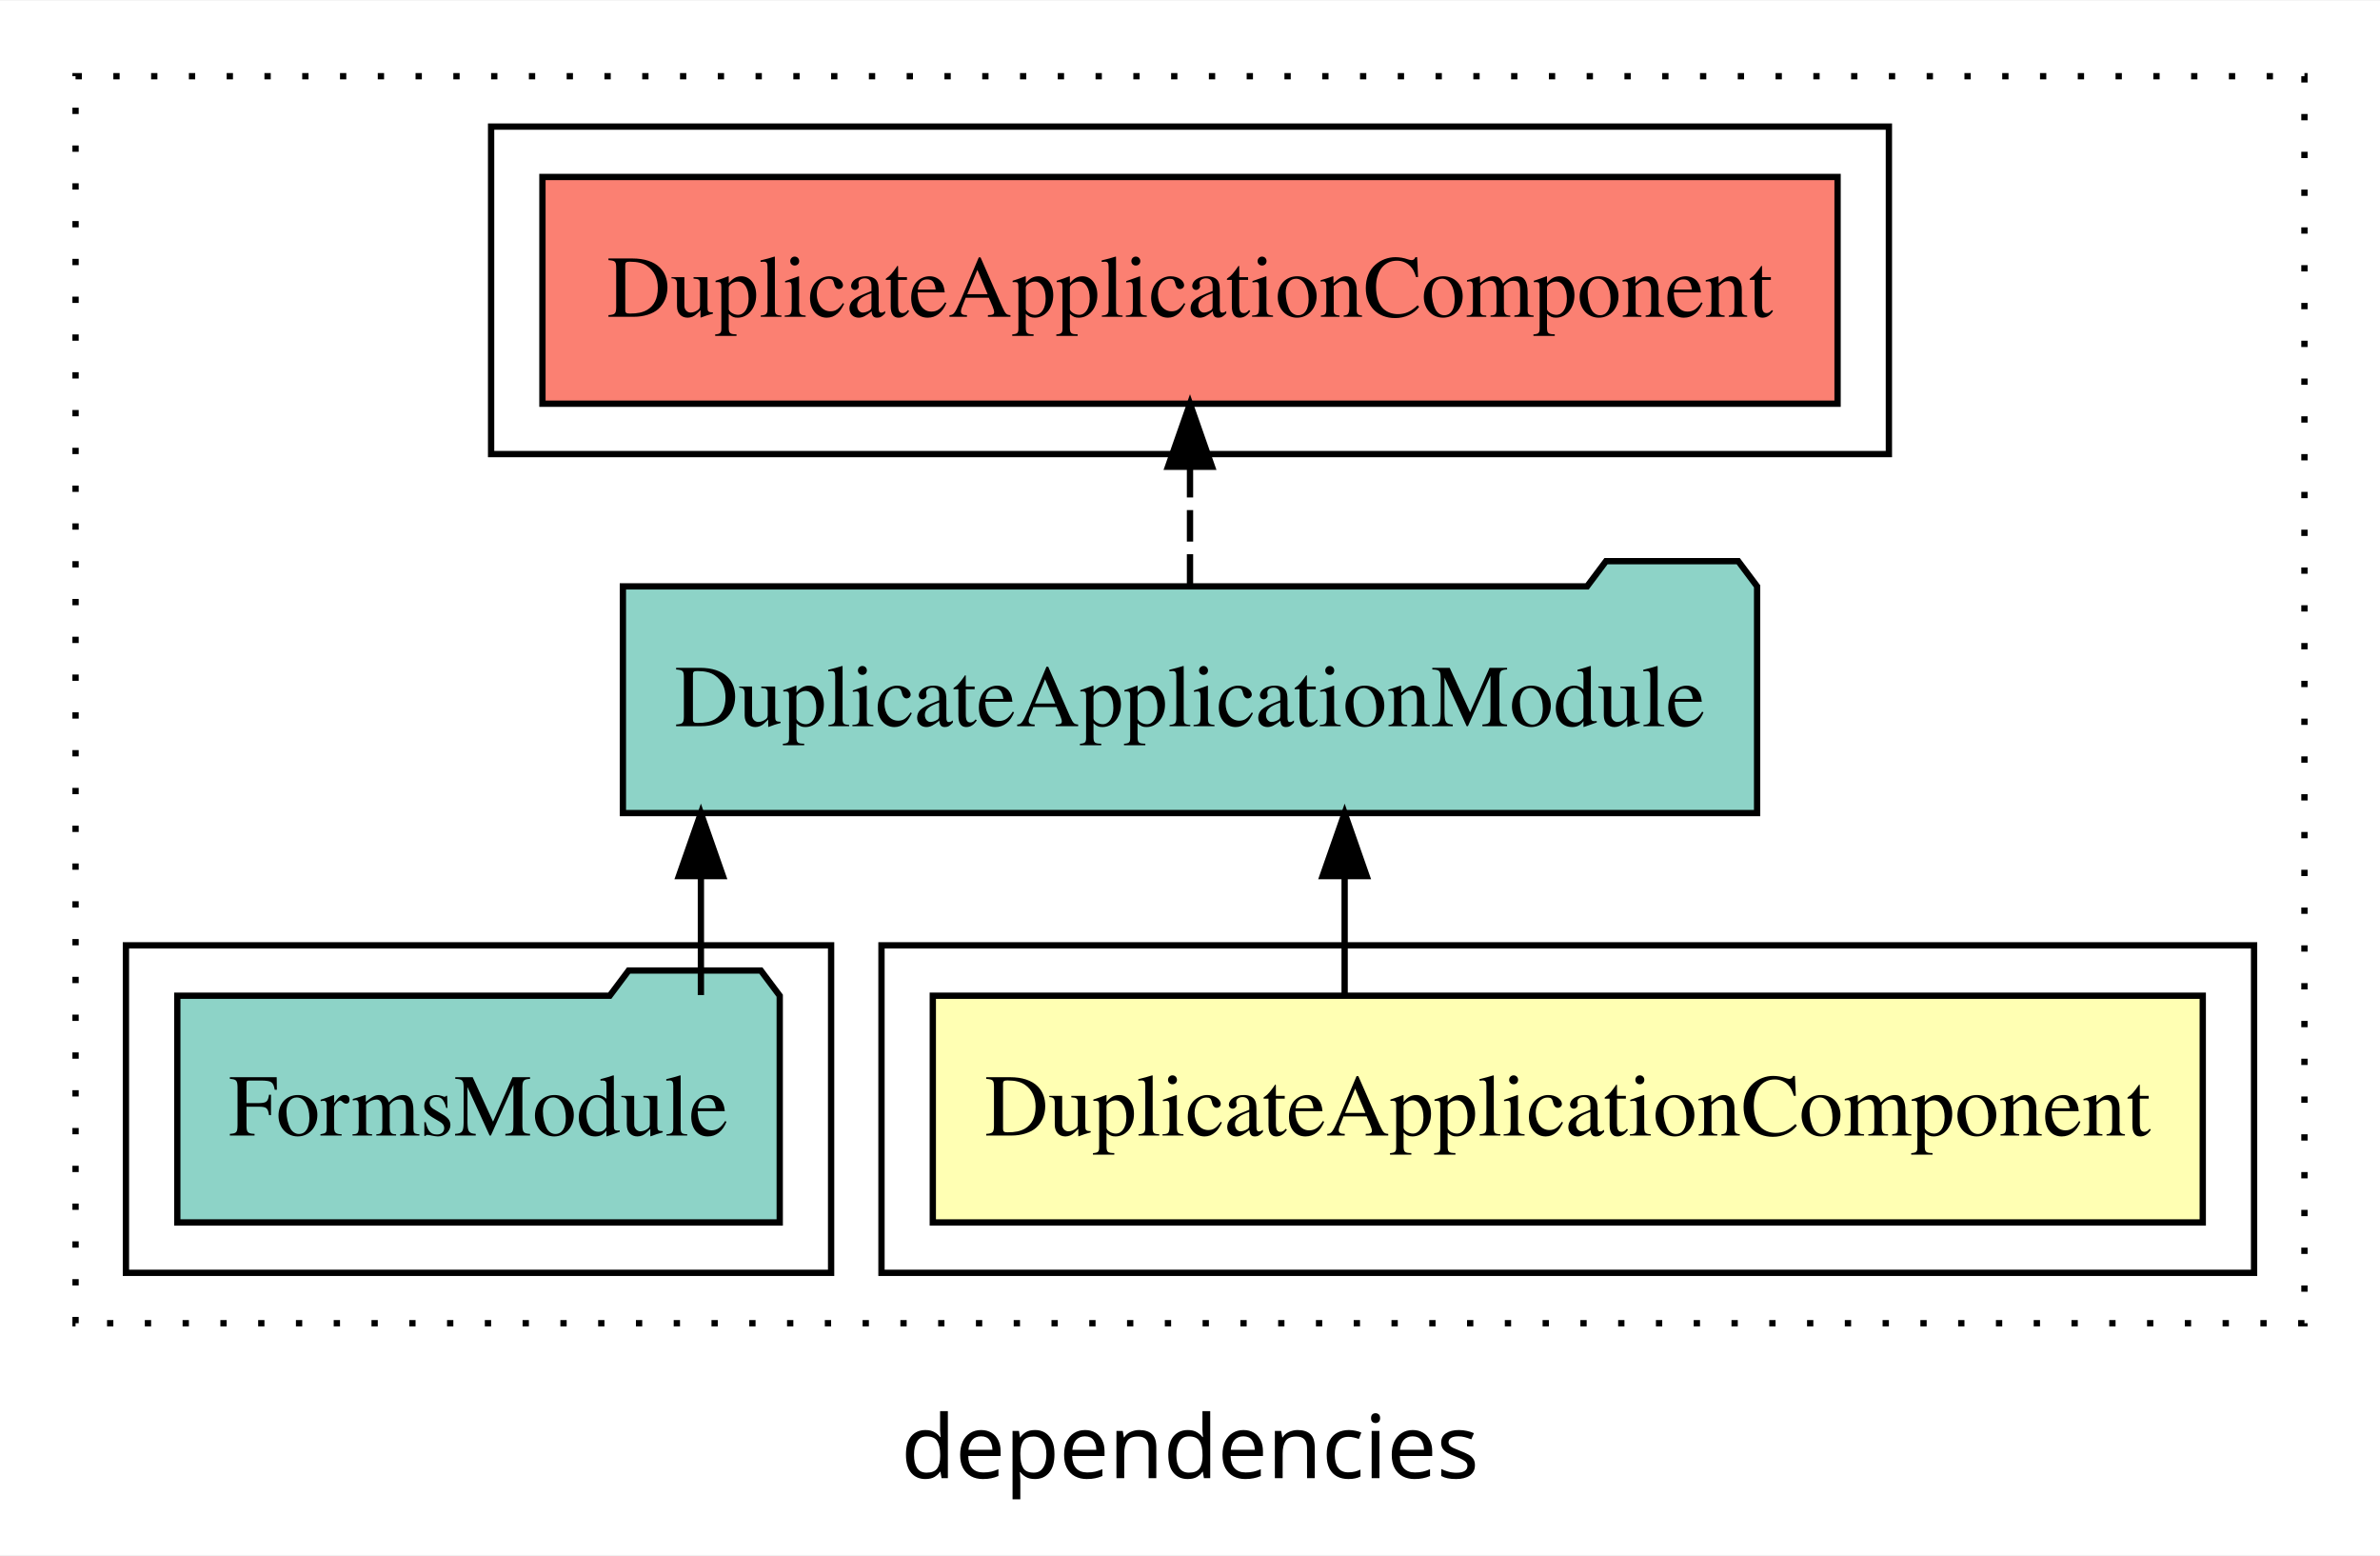
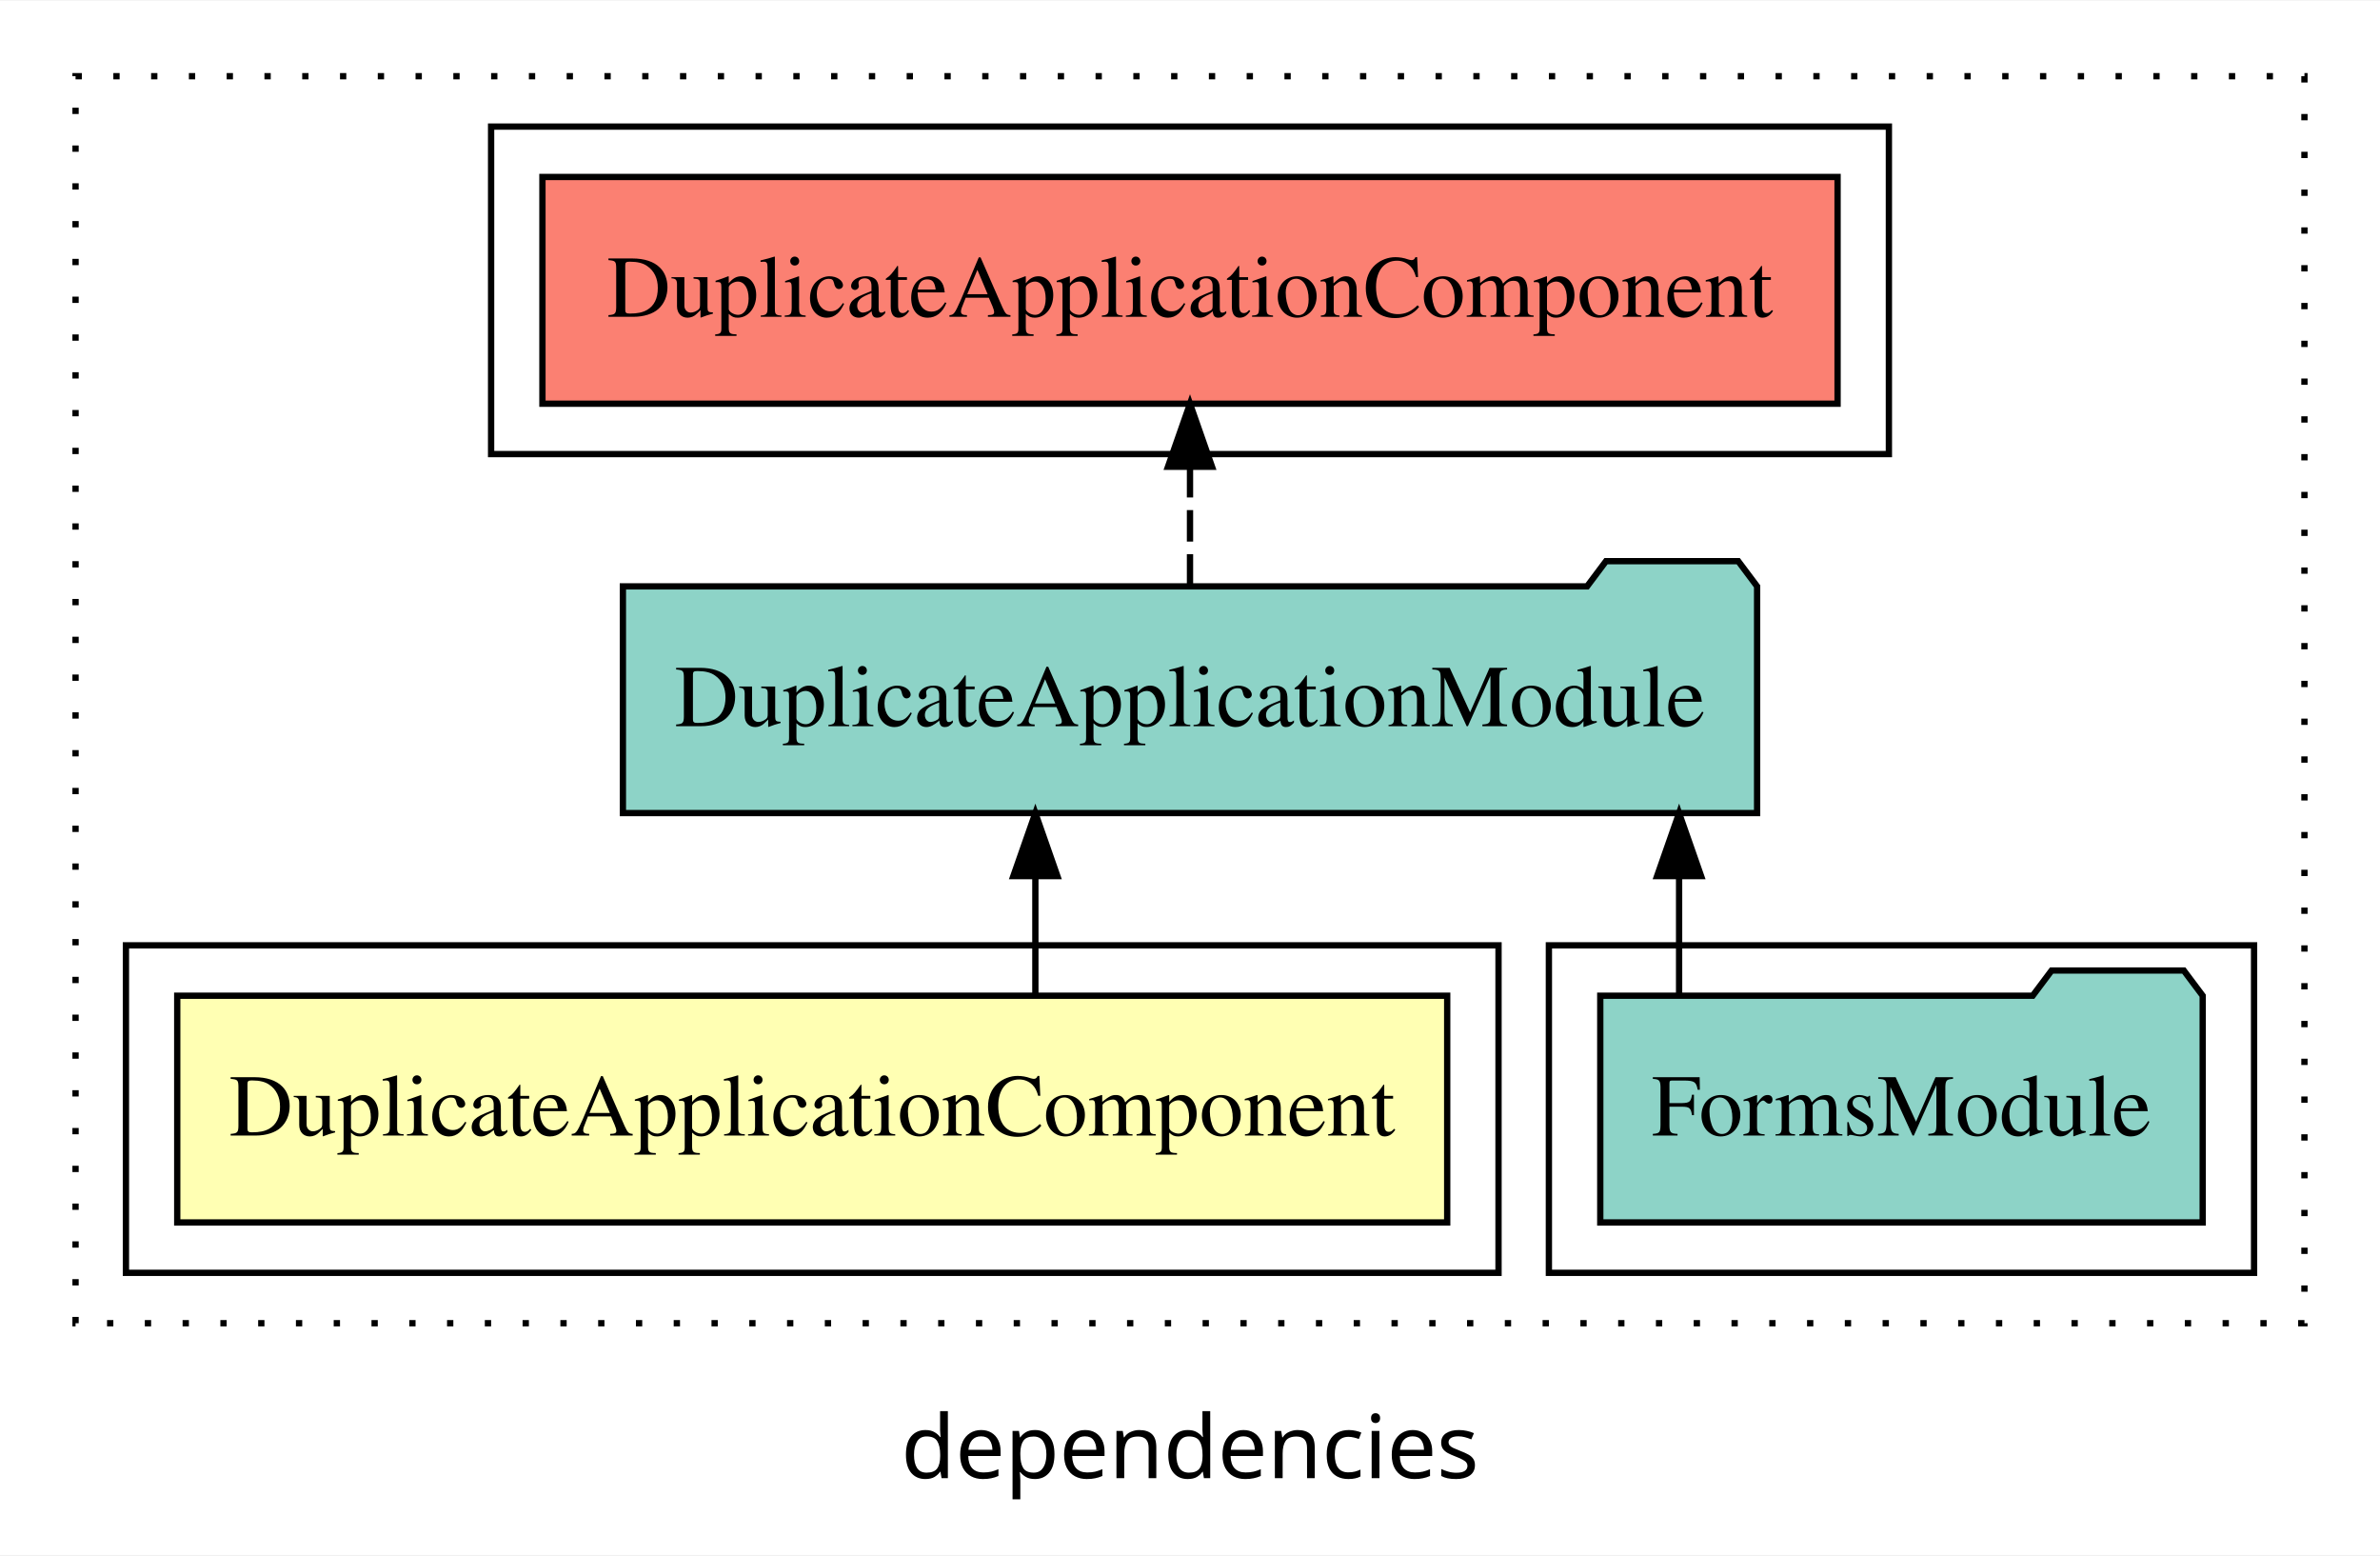
<svg xmlns="http://www.w3.org/2000/svg" width="378pt" height="247pt" viewBox="0.00 0.00 378.00 246.80">
  <g id="graph0" class="graph" transform="scale(1 1) rotate(0) translate(4 242.8)">
    <polygon fill="white" stroke="transparent" points="-4,4 -4,-242.8 374,-242.8 374,4 -4,4" />
    <text text-anchor="middle" x="185" y="-8.2" font-family="sans-serif" font-size="14.00">dependencies</text>
    <g id="clust1" class="cluster">
      <polygon fill="none" stroke="black" stroke-dasharray="1,5" points="8,-32.8 8,-230.8 362,-230.8 362,-32.8 8,-32.8" />
    </g>
+     <g id="clust4" class="cluster">
+       <polygon fill="none" stroke="black" points="242,-40.8 242,-92.8 354,-92.8 354,-40.8 242,-40.8" />
+     </g>
    <g id="clust5" class="cluster">
      <polygon fill="none" stroke="black" points="74,-170.8 74,-222.8 296,-222.8 296,-170.8 74,-170.8" />
    </g>
    <g id="clust2" class="cluster">
-       <polygon fill="none" stroke="black" points="136,-40.8 136,-92.8 354,-92.8 354,-40.8 136,-40.8" />
-     </g>
-     <g id="clust4" class="cluster">
-       <polygon fill="none" stroke="black" points="16,-40.8 16,-92.8 128,-92.8 128,-40.8 16,-40.8" />
+       <polygon fill="none" stroke="black" points="16,-40.8 16,-92.8 234,-92.8 234,-40.8 16,-40.8" />
    </g>
    <g id="node1" class="node">
-       <polygon fill="#ffffb3" stroke="black" points="345.85,-84.8 144.15,-84.8 144.15,-48.8 345.85,-48.8 345.85,-84.8" />
-       <text text-anchor="middle" x="245" y="-62.6" font-family="Times,serif" font-size="14.00">DuplicateApplicationComponent</text>
+       <polygon fill="#ffffb3" stroke="black" points="225.85,-84.8 24.15,-84.8 24.15,-48.8 225.85,-48.8 225.85,-84.8" />
+       <text text-anchor="middle" x="125" y="-62.6" font-family="Times,serif" font-size="14.00">DuplicateApplicationComponent</text>
    </g>
    <g id="node2" class="node">
      <polygon fill="#8dd3c7" stroke="black" points="275.07,-149.8 272.07,-153.8 251.07,-153.8 248.07,-149.8 94.93,-149.8 94.93,-113.8 275.07,-113.8 275.07,-149.8" />
      <text text-anchor="middle" x="185" y="-127.6" font-family="Times,serif" font-size="14.00">DuplicateApplicationModule</text>
    </g>
    <g id="edge1" class="edge">
-       <path fill="none" stroke="black" d="M209.56,-84.91C209.56,-84.91 209.56,-103.79 209.56,-103.79" />
-       <polygon fill="black" stroke="black" points="206.06,-103.79 209.56,-113.79 213.06,-103.79 206.06,-103.79" />
+       <path fill="none" stroke="black" d="M160.44,-84.91C160.44,-84.91 160.44,-103.79 160.44,-103.79" />
+       <polygon fill="black" stroke="black" points="156.94,-103.79 160.44,-113.79 163.94,-103.79 156.94,-103.79" />
    </g>
    <g id="node4" class="node">
      <polygon fill="#fb8072" stroke="black" points="287.85,-214.8 82.15,-214.8 82.15,-178.8 287.85,-178.8 287.85,-214.8" />
      <text text-anchor="middle" x="185" y="-192.6" font-family="Times,serif" font-size="14.00">DuplicateApplicationComponent </text>
    </g>
    <g id="edge3" class="edge">
      <path fill="none" stroke="black" stroke-dasharray="5,2" d="M185,-149.91C185,-149.91 185,-168.79 185,-168.79" />
      <polygon fill="black" stroke="black" points="181.5,-168.79 185,-178.79 188.5,-168.79 181.5,-168.79" />
    </g>
    <g id="node3" class="node">
-       <polygon fill="#8dd3c7" stroke="black" points="119.84,-84.8 116.84,-88.8 95.84,-88.8 92.84,-84.8 24.16,-84.8 24.16,-48.8 119.84,-48.8 119.84,-84.8" />
-       <text text-anchor="middle" x="72" y="-62.6" font-family="Times,serif" font-size="14.00">FormsModule</text>
+       <polygon fill="#8dd3c7" stroke="black" points="345.84,-84.8 342.84,-88.8 321.84,-88.8 318.84,-84.8 250.16,-84.8 250.16,-48.8 345.84,-48.8 345.84,-84.8" />
+       <text text-anchor="middle" x="298" y="-62.6" font-family="Times,serif" font-size="14.00">FormsModule</text>
    </g>
    <g id="edge2" class="edge">
-       <path fill="none" stroke="black" d="M107.32,-84.91C107.32,-84.91 107.32,-103.79 107.32,-103.79" />
-       <polygon fill="black" stroke="black" points="103.82,-103.79 107.32,-113.79 110.82,-103.79 103.82,-103.79" />
+       <path fill="none" stroke="black" d="M262.68,-84.91C262.68,-84.91 262.68,-103.79 262.68,-103.79" />
+       <polygon fill="black" stroke="black" points="259.18,-103.79 262.68,-113.79 266.18,-103.79 259.18,-103.79" />
    </g>
  </g>
</svg>
